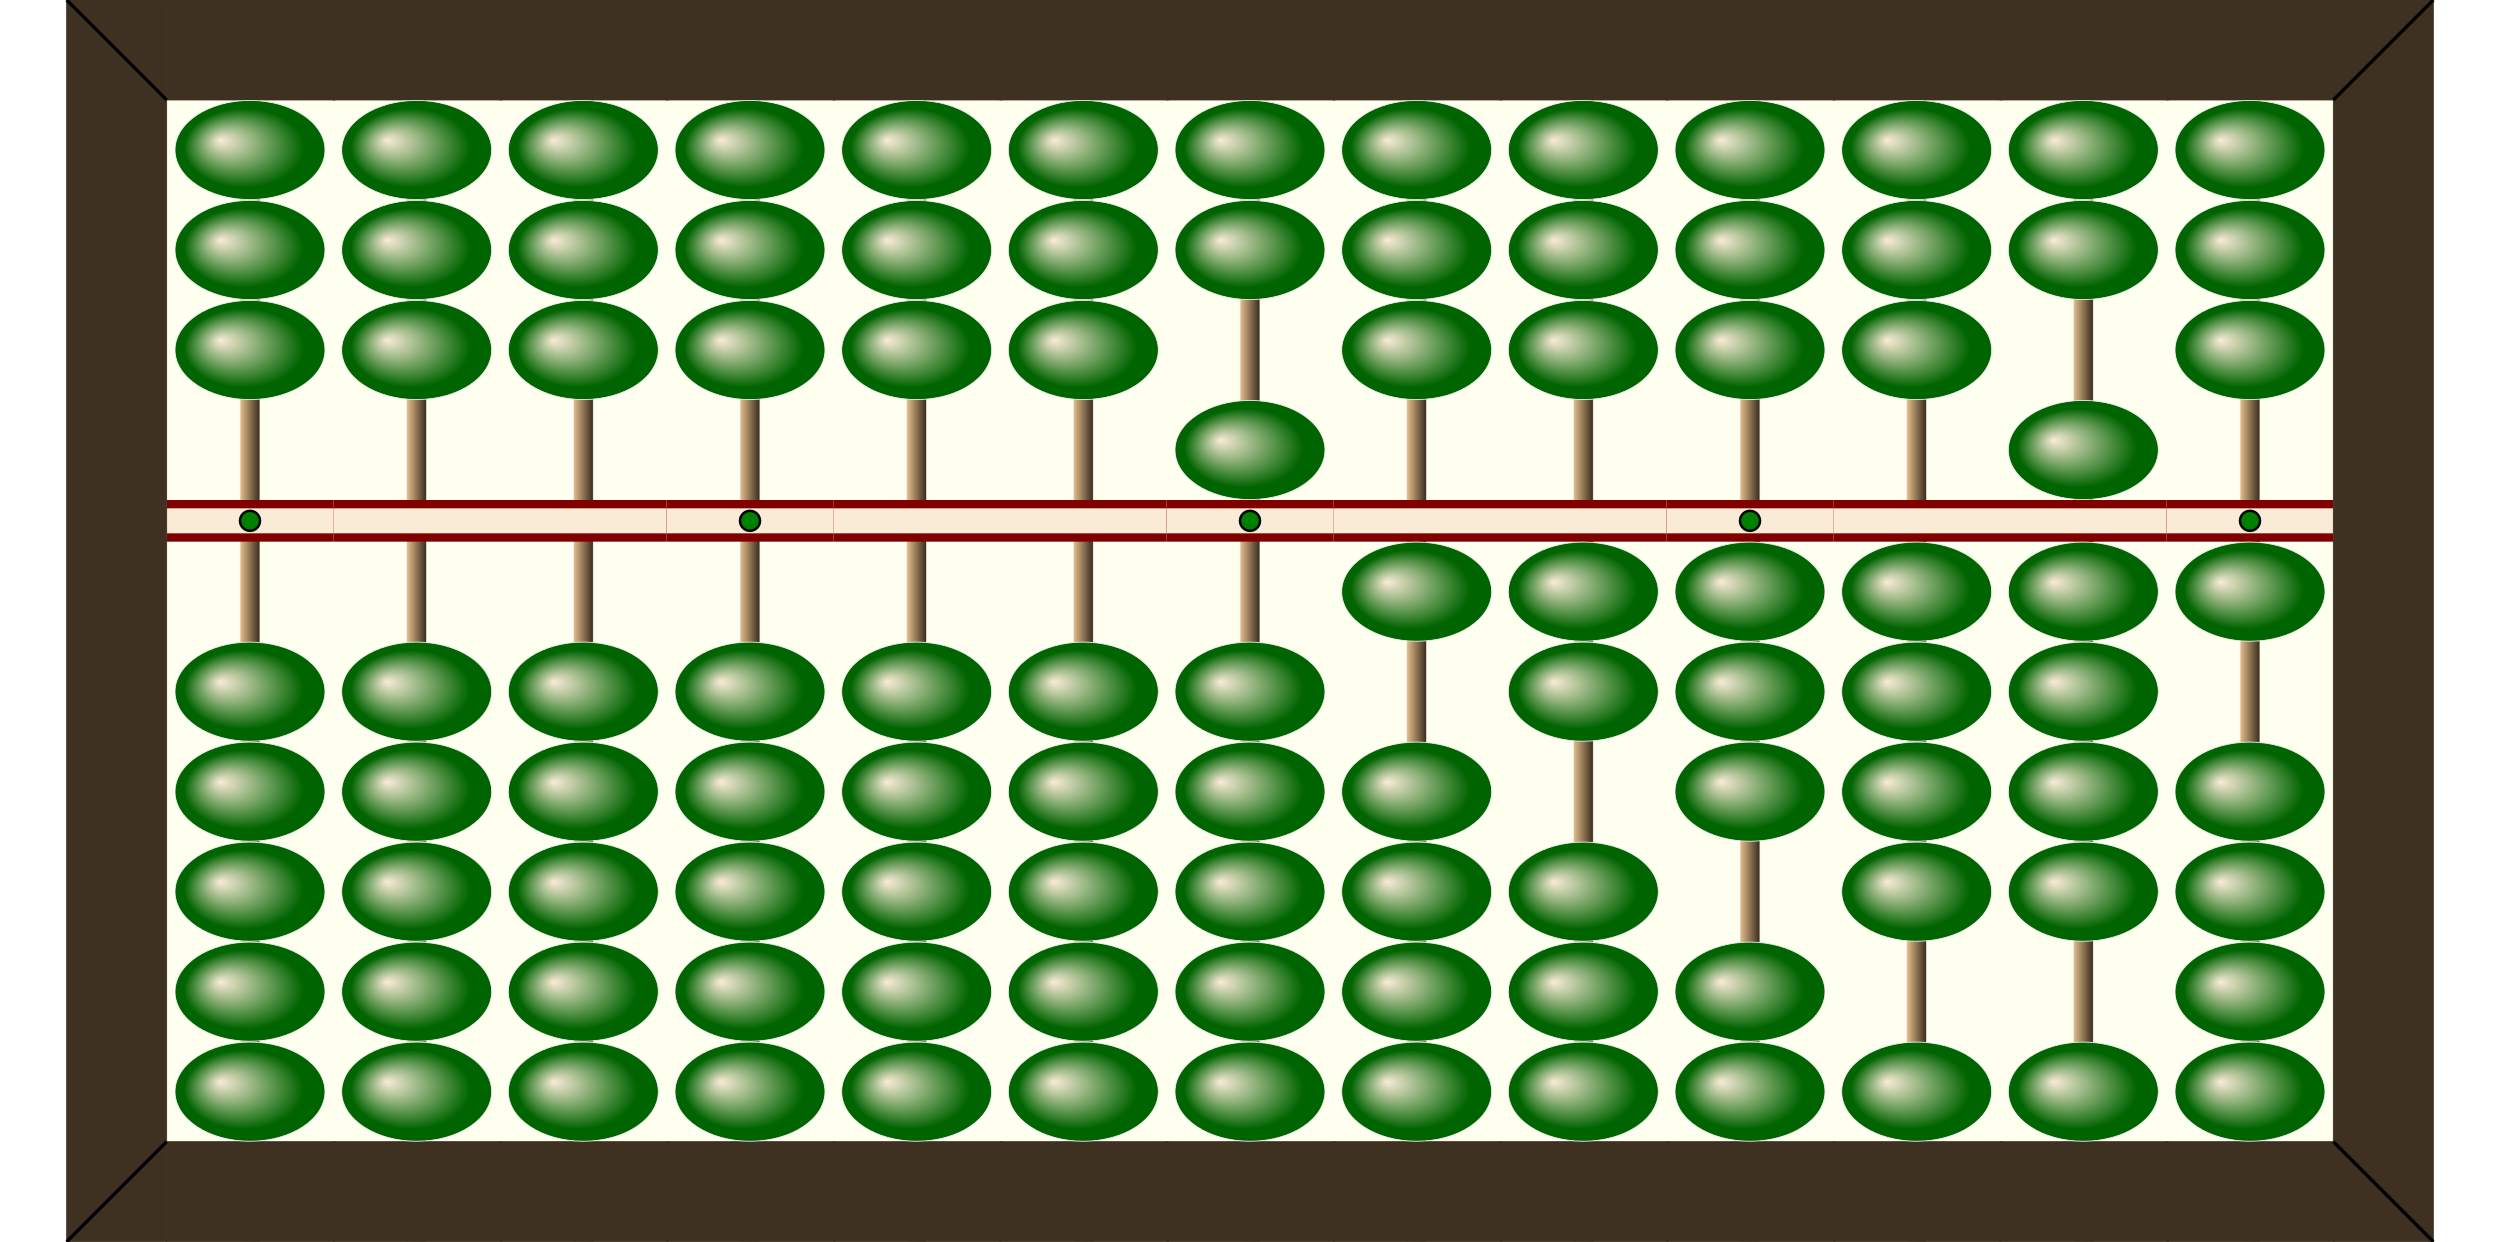
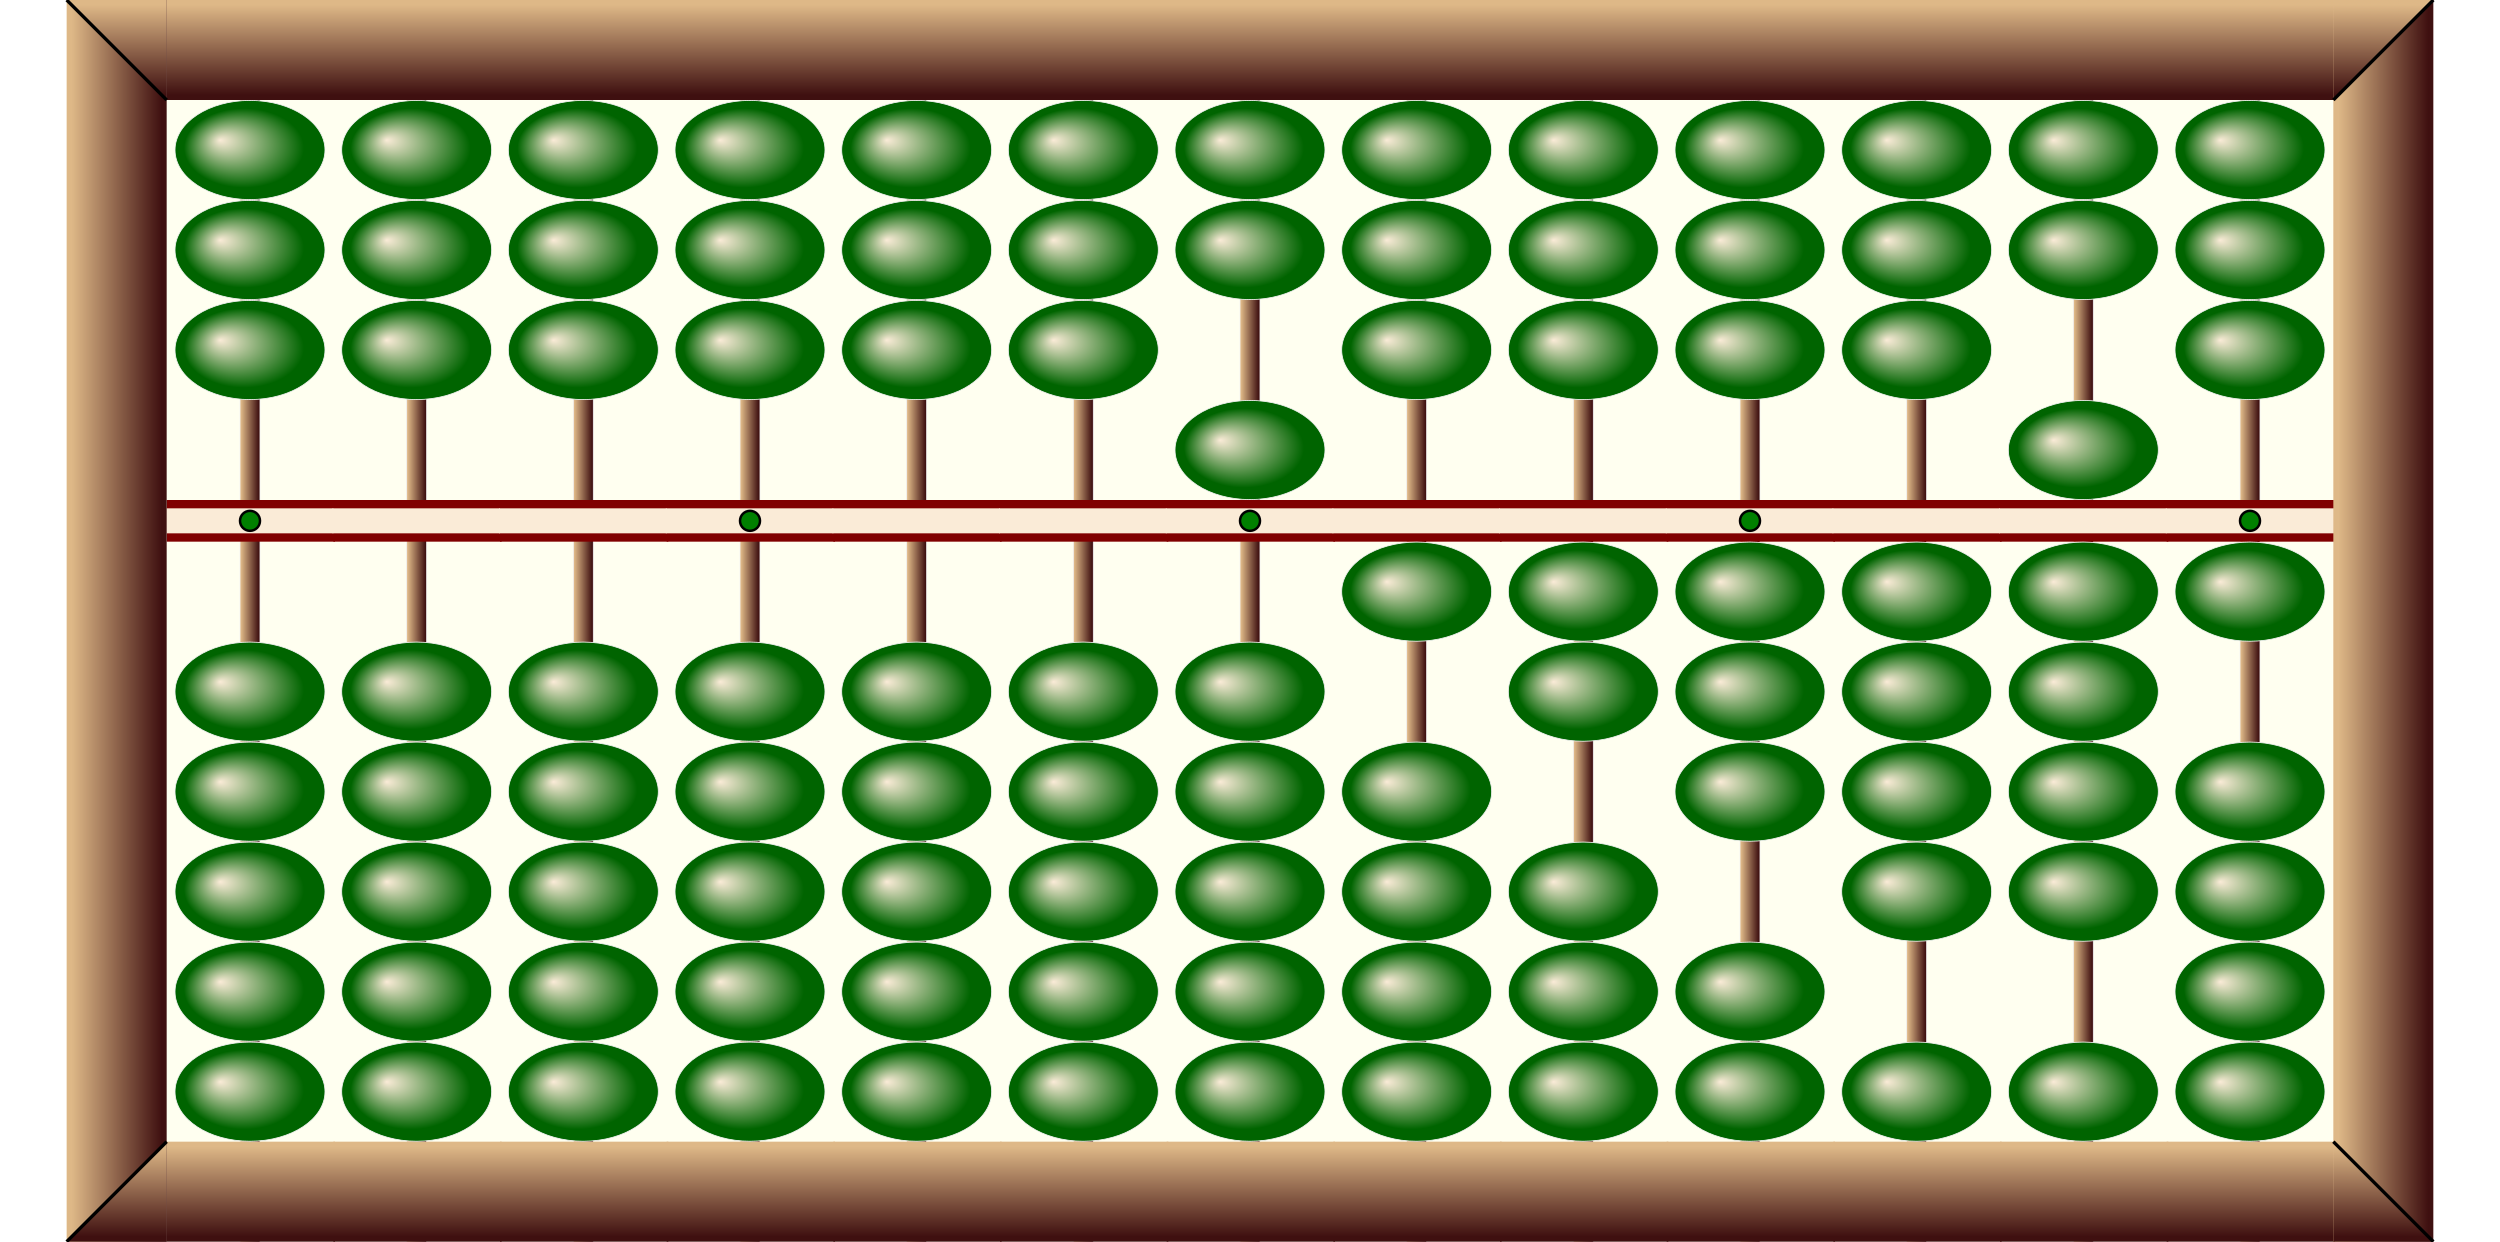
<svg xmlns="http://www.w3.org/2000/svg" x="0px" y="0px" width="375.0px" height="186.25px" viewBox="0 0 3000 1490">
  <defs>
    <radialGradient id="grad1" cx="50%" cy="50%" r="50%" fx="30%" fy="40%">
      <stop offset="0%" stop-color="antiquewhite" />
      <stop offset="80%" stop-color="Darkgreen" />
    </radialGradient>
    <linearGradient id="rodgrad">
      <stop offset="5%" stop-color="BurlyWood" />
-       <stop offset="95%" stop-color="#3f3121" />
+       <stop offset="95%" stop-color="#3f1010" />
+     </linearGradient>
+     <linearGradient id="rodgrad2" gradientTransform="rotate(90)">
+       <stop offset="5%" stop-color="BurlyWood" />
+       <stop offset="95%" stop-color="#3f1010" />
+     </linearGradient>
+     <linearGradient id="jap1">
+       <stop offset="5%" stop-color="BurlyWood" />
+       <stop offset="95%" stop-color="#3f0010" />
+     </linearGradient>
+     <linearGradient id="jap2">
+       <stop offset="5%" stop-color="#250000" />
+       <stop offset="95%" stop-color="Peru" />
    </linearGradient>
    <g id="bead">
-       <polygon fill="#bb7748" stroke="#F2F2F2" points="80,0 5,60 195,60 119,0" />
-       <polygon fill="#854c24" stroke="#F2F2F2" points="119,120 195,60 5,60 80,120" />
+       <polygon fill="url(#jap1)" stroke="#F2F2F2" points="80,0 5,60 195,60 119,0" />
+       <polygon fill="url(#jap2)" stroke="#F2F2F2" points="119,120 195,60 5,60 80,120" />
    </g>
    <g id="bead2">
      <ellipse cx="100" cy="60" rx="90" ry="59.5" fill="url(#grad1)" stroke="#F2F2F2" />
    </g>
    <g id="frame">
-       <rect y="0" fill="#3f3121" stroke="#3f3121" width="202" height="120" />
+       <rect y="0" fill="url(#rodgrad2)" width="202" height="120" />
    </g>
    <g id="bar">
-       <rect x="0" y="0" width="200" height="50" fill="Maroon" />
-       <rect y="10" fill="AntiqueWhite" width="200" height="30" />
+       <rect x="0" y="0" width="202" height="50" fill="Maroon" />
+       <rect x="-1" y="10" fill="AntiqueWhite" width="202" height="30" />
    </g>
    <g id="bardot">
      <use href="#bar" />
      <circle cx="100" cy="25" r="12" stroke="black" stroke-width="3" fill="green" />
    </g>
  </defs>
  <rect width="2760" height="1490" x="80" y="0" fill="Ivory" />
  <rect x="288" y="0.5" fill="url(#rodgrad)" stroke="#F2F2F2" width="24" height="1490" />
  <use href="#frame" x="200" y="0" />
  <use href="#frame" x="200" y="1370" />
  <use href="#bardot" x="200" y="600" />
  <use href="#bead2" x="200" y="120" />
  <use href="#bead2" x="200" y="240" />
  <use href="#bead2" x="200" y="360" />
  <use href="#bead2" x="200" y="770" />
  <use href="#bead2" x="200" y="890" />
  <use href="#bead2" x="200" y="1010" />
  <use href="#bead2" x="200" y="1130" />
  <use href="#bead2" x="200" y="1250" />
  <rect x="488" y="0.5" fill="url(#rodgrad)" stroke="#F2F2F2" width="24" height="1490" />
  <use href="#frame" x="400" y="0" />
  <use href="#frame" x="400" y="1370" />
  <use href="#bar" x="400" y="600" />
  <use href="#bead2" x="400" y="120" />
  <use href="#bead2" x="400" y="240" />
  <use href="#bead2" x="400" y="360" />
  <use href="#bead2" x="400" y="770" />
  <use href="#bead2" x="400" y="890" />
  <use href="#bead2" x="400" y="1010" />
  <use href="#bead2" x="400" y="1130" />
  <use href="#bead2" x="400" y="1250" />
  <rect x="688" y="0.5" fill="url(#rodgrad)" stroke="#F2F2F2" width="24" height="1490" />
  <use href="#frame" x="600" y="0" />
  <use href="#frame" x="600" y="1370" />
  <use href="#bar" x="600" y="600" />
  <use href="#bead2" x="600" y="120" />
  <use href="#bead2" x="600" y="240" />
  <use href="#bead2" x="600" y="360" />
  <use href="#bead2" x="600" y="770" />
  <use href="#bead2" x="600" y="890" />
  <use href="#bead2" x="600" y="1010" />
  <use href="#bead2" x="600" y="1130" />
  <use href="#bead2" x="600" y="1250" />
  <rect x="888" y="0.5" fill="url(#rodgrad)" stroke="#F2F2F2" width="24" height="1490" />
  <use href="#frame" x="800" y="0" />
  <use href="#frame" x="800" y="1370" />
  <use href="#bardot" x="800" y="600" />
  <use href="#bead2" x="800" y="120" />
  <use href="#bead2" x="800" y="240" />
  <use href="#bead2" x="800" y="360" />
  <use href="#bead2" x="800" y="770" />
  <use href="#bead2" x="800" y="890" />
  <use href="#bead2" x="800" y="1010" />
  <use href="#bead2" x="800" y="1130" />
  <use href="#bead2" x="800" y="1250" />
  <rect x="1088" y="0.5" fill="url(#rodgrad)" stroke="#F2F2F2" width="24" height="1490" />
  <use href="#frame" x="1000" y="0" />
  <use href="#frame" x="1000" y="1370" />
  <use href="#bar" x="1000" y="600" />
  <use href="#bead2" x="1000" y="120" />
  <use href="#bead2" x="1000" y="240" />
  <use href="#bead2" x="1000" y="360" />
  <use href="#bead2" x="1000" y="770" />
  <use href="#bead2" x="1000" y="890" />
  <use href="#bead2" x="1000" y="1010" />
  <use href="#bead2" x="1000" y="1130" />
  <use href="#bead2" x="1000" y="1250" />
  <rect x="1288" y="0.5" fill="url(#rodgrad)" stroke="#F2F2F2" width="24" height="1490" />
  <use href="#frame" x="1200" y="0" />
  <use href="#frame" x="1200" y="1370" />
  <use href="#bar" x="1200" y="600" />
  <use href="#bead2" x="1200" y="120" />
  <use href="#bead2" x="1200" y="240" />
  <use href="#bead2" x="1200" y="360" />
  <use href="#bead2" x="1200" y="770" />
  <use href="#bead2" x="1200" y="890" />
  <use href="#bead2" x="1200" y="1010" />
  <use href="#bead2" x="1200" y="1130" />
  <use href="#bead2" x="1200" y="1250" />
  <rect x="1488" y="0.5" fill="url(#rodgrad)" stroke="#F2F2F2" width="24" height="1490" />
  <use href="#frame" x="1400" y="0" />
  <use href="#frame" x="1400" y="1370" />
  <use href="#bardot" x="1400" y="600" />
  <use href="#bead2" x="1400" y="120" />
  <use href="#bead2" x="1400" y="240" />
  <use href="#bead2" x="1400" y="480" />
  <use href="#bead2" x="1400" y="770" />
  <use href="#bead2" x="1400" y="890" />
  <use href="#bead2" x="1400" y="1010" />
  <use href="#bead2" x="1400" y="1130" />
  <use href="#bead2" x="1400" y="1250" />
  <rect x="1688" y="0.5" fill="url(#rodgrad)" stroke="#F2F2F2" width="24" height="1490" />
  <use href="#frame" x="1600" y="0" />
  <use href="#frame" x="1600" y="1370" />
  <use href="#bar" x="1600" y="600" />
  <use href="#bead2" x="1600" y="120" />
  <use href="#bead2" x="1600" y="240" />
  <use href="#bead2" x="1600" y="360" />
  <use href="#bead2" x="1600" y="650" />
  <use href="#bead2" x="1600" y="890" />
  <use href="#bead2" x="1600" y="1010" />
  <use href="#bead2" x="1600" y="1130" />
  <use href="#bead2" x="1600" y="1250" />
  <rect x="1888" y="0.5" fill="url(#rodgrad)" stroke="#F2F2F2" width="24" height="1490" />
  <use href="#frame" x="1800" y="0" />
  <use href="#frame" x="1800" y="1370" />
  <use href="#bar" x="1800" y="600" />
  <use href="#bead2" x="1800" y="120" />
  <use href="#bead2" x="1800" y="240" />
  <use href="#bead2" x="1800" y="360" />
  <use href="#bead2" x="1800" y="650" />
  <use href="#bead2" x="1800" y="770" />
  <use href="#bead2" x="1800" y="1010" />
  <use href="#bead2" x="1800" y="1130" />
  <use href="#bead2" x="1800" y="1250" />
  <rect x="2088" y="0.5" fill="url(#rodgrad)" stroke="#F2F2F2" width="24" height="1490" />
  <use href="#frame" x="2000" y="0" />
  <use href="#frame" x="2000" y="1370" />
  <use href="#bardot" x="2000" y="600" />
  <use href="#bead2" x="2000" y="120" />
  <use href="#bead2" x="2000" y="240" />
  <use href="#bead2" x="2000" y="360" />
  <use href="#bead2" x="2000" y="650" />
  <use href="#bead2" x="2000" y="770" />
  <use href="#bead2" x="2000" y="890" />
  <use href="#bead2" x="2000" y="1130" />
  <use href="#bead2" x="2000" y="1250" />
  <rect x="2288" y="0.5" fill="url(#rodgrad)" stroke="#F2F2F2" width="24" height="1490" />
  <use href="#frame" x="2200" y="0" />
  <use href="#frame" x="2200" y="1370" />
  <use href="#bar" x="2200" y="600" />
  <use href="#bead2" x="2200" y="120" />
  <use href="#bead2" x="2200" y="240" />
  <use href="#bead2" x="2200" y="360" />
  <use href="#bead2" x="2200" y="650" />
  <use href="#bead2" x="2200" y="770" />
  <use href="#bead2" x="2200" y="890" />
  <use href="#bead2" x="2200" y="1010" />
  <use href="#bead2" x="2200" y="1250" />
  <rect x="2488" y="0.5" fill="url(#rodgrad)" stroke="#F2F2F2" width="24" height="1490" />
  <use href="#frame" x="2400" y="0" />
  <use href="#frame" x="2400" y="1370" />
  <use href="#bar" x="2400" y="600" />
  <use href="#bead2" x="2400" y="120" />
  <use href="#bead2" x="2400" y="240" />
  <use href="#bead2" x="2400" y="480" />
  <use href="#bead2" x="2400" y="650" />
  <use href="#bead2" x="2400" y="770" />
  <use href="#bead2" x="2400" y="890" />
  <use href="#bead2" x="2400" y="1010" />
  <use href="#bead2" x="2400" y="1250" />
  <rect x="2688" y="0.5" fill="url(#rodgrad)" stroke="#F2F2F2" width="24" height="1490" />
  <use href="#frame" x="2600" y="0" />
  <use href="#frame" x="2600" y="1370" />
  <use href="#bardot" x="2600" y="600" />
  <use href="#bead2" x="2600" y="120" />
  <use href="#bead2" x="2600" y="240" />
  <use href="#bead2" x="2600" y="360" />
  <use href="#bead2" x="2600" y="650" />
  <use href="#bead2" x="2600" y="890" />
  <use href="#bead2" x="2600" y="1010" />
  <use href="#bead2" x="2600" y="1130" />
  <use href="#bead2" x="2600" y="1250" />
-   <rect x="80" y="0" fill="#3f3121" stroke="#3f3121" width="120" height="1490" />
+   <rect x="80" y="0" fill="url(#rodgrad)" width="120" height="1490" />
+   <polygon fill="url(#rodgrad2)" points="80,0 200,120 200,0" />
  <line x1="80" y1="0" x2="200" y2="120" stroke="black" stroke-width="4" />
+   <polygon fill="url(#rodgrad2)" points="80,1490      200,1370 200,1490" />
  <line x1="80" y1="1490" x2="200" y2="1370" stroke="black" stroke-width="4" />
-   <rect x="2800" y="0" fill="#3f3121" stroke="#3f3121" width="120" height="1490" />
+   <rect x="2800" y="0" fill="url(#rodgrad)" width="120" height="1490" />
+   <polygon fill="url(#rodgrad2)" points="2800,120      2920,0 2800,0" />
  <line x1="2800" y1="120" x2="2920" y2="0" stroke="black" stroke-width="4" />
+   <polygon fill="url(#rodgrad2)" points="2800,     1370 2920,1490 2800,1490" />
  <line x1="2800" y1="1370" x2="2920" y2="1490" stroke="black" stroke-width="4" />
</svg>
